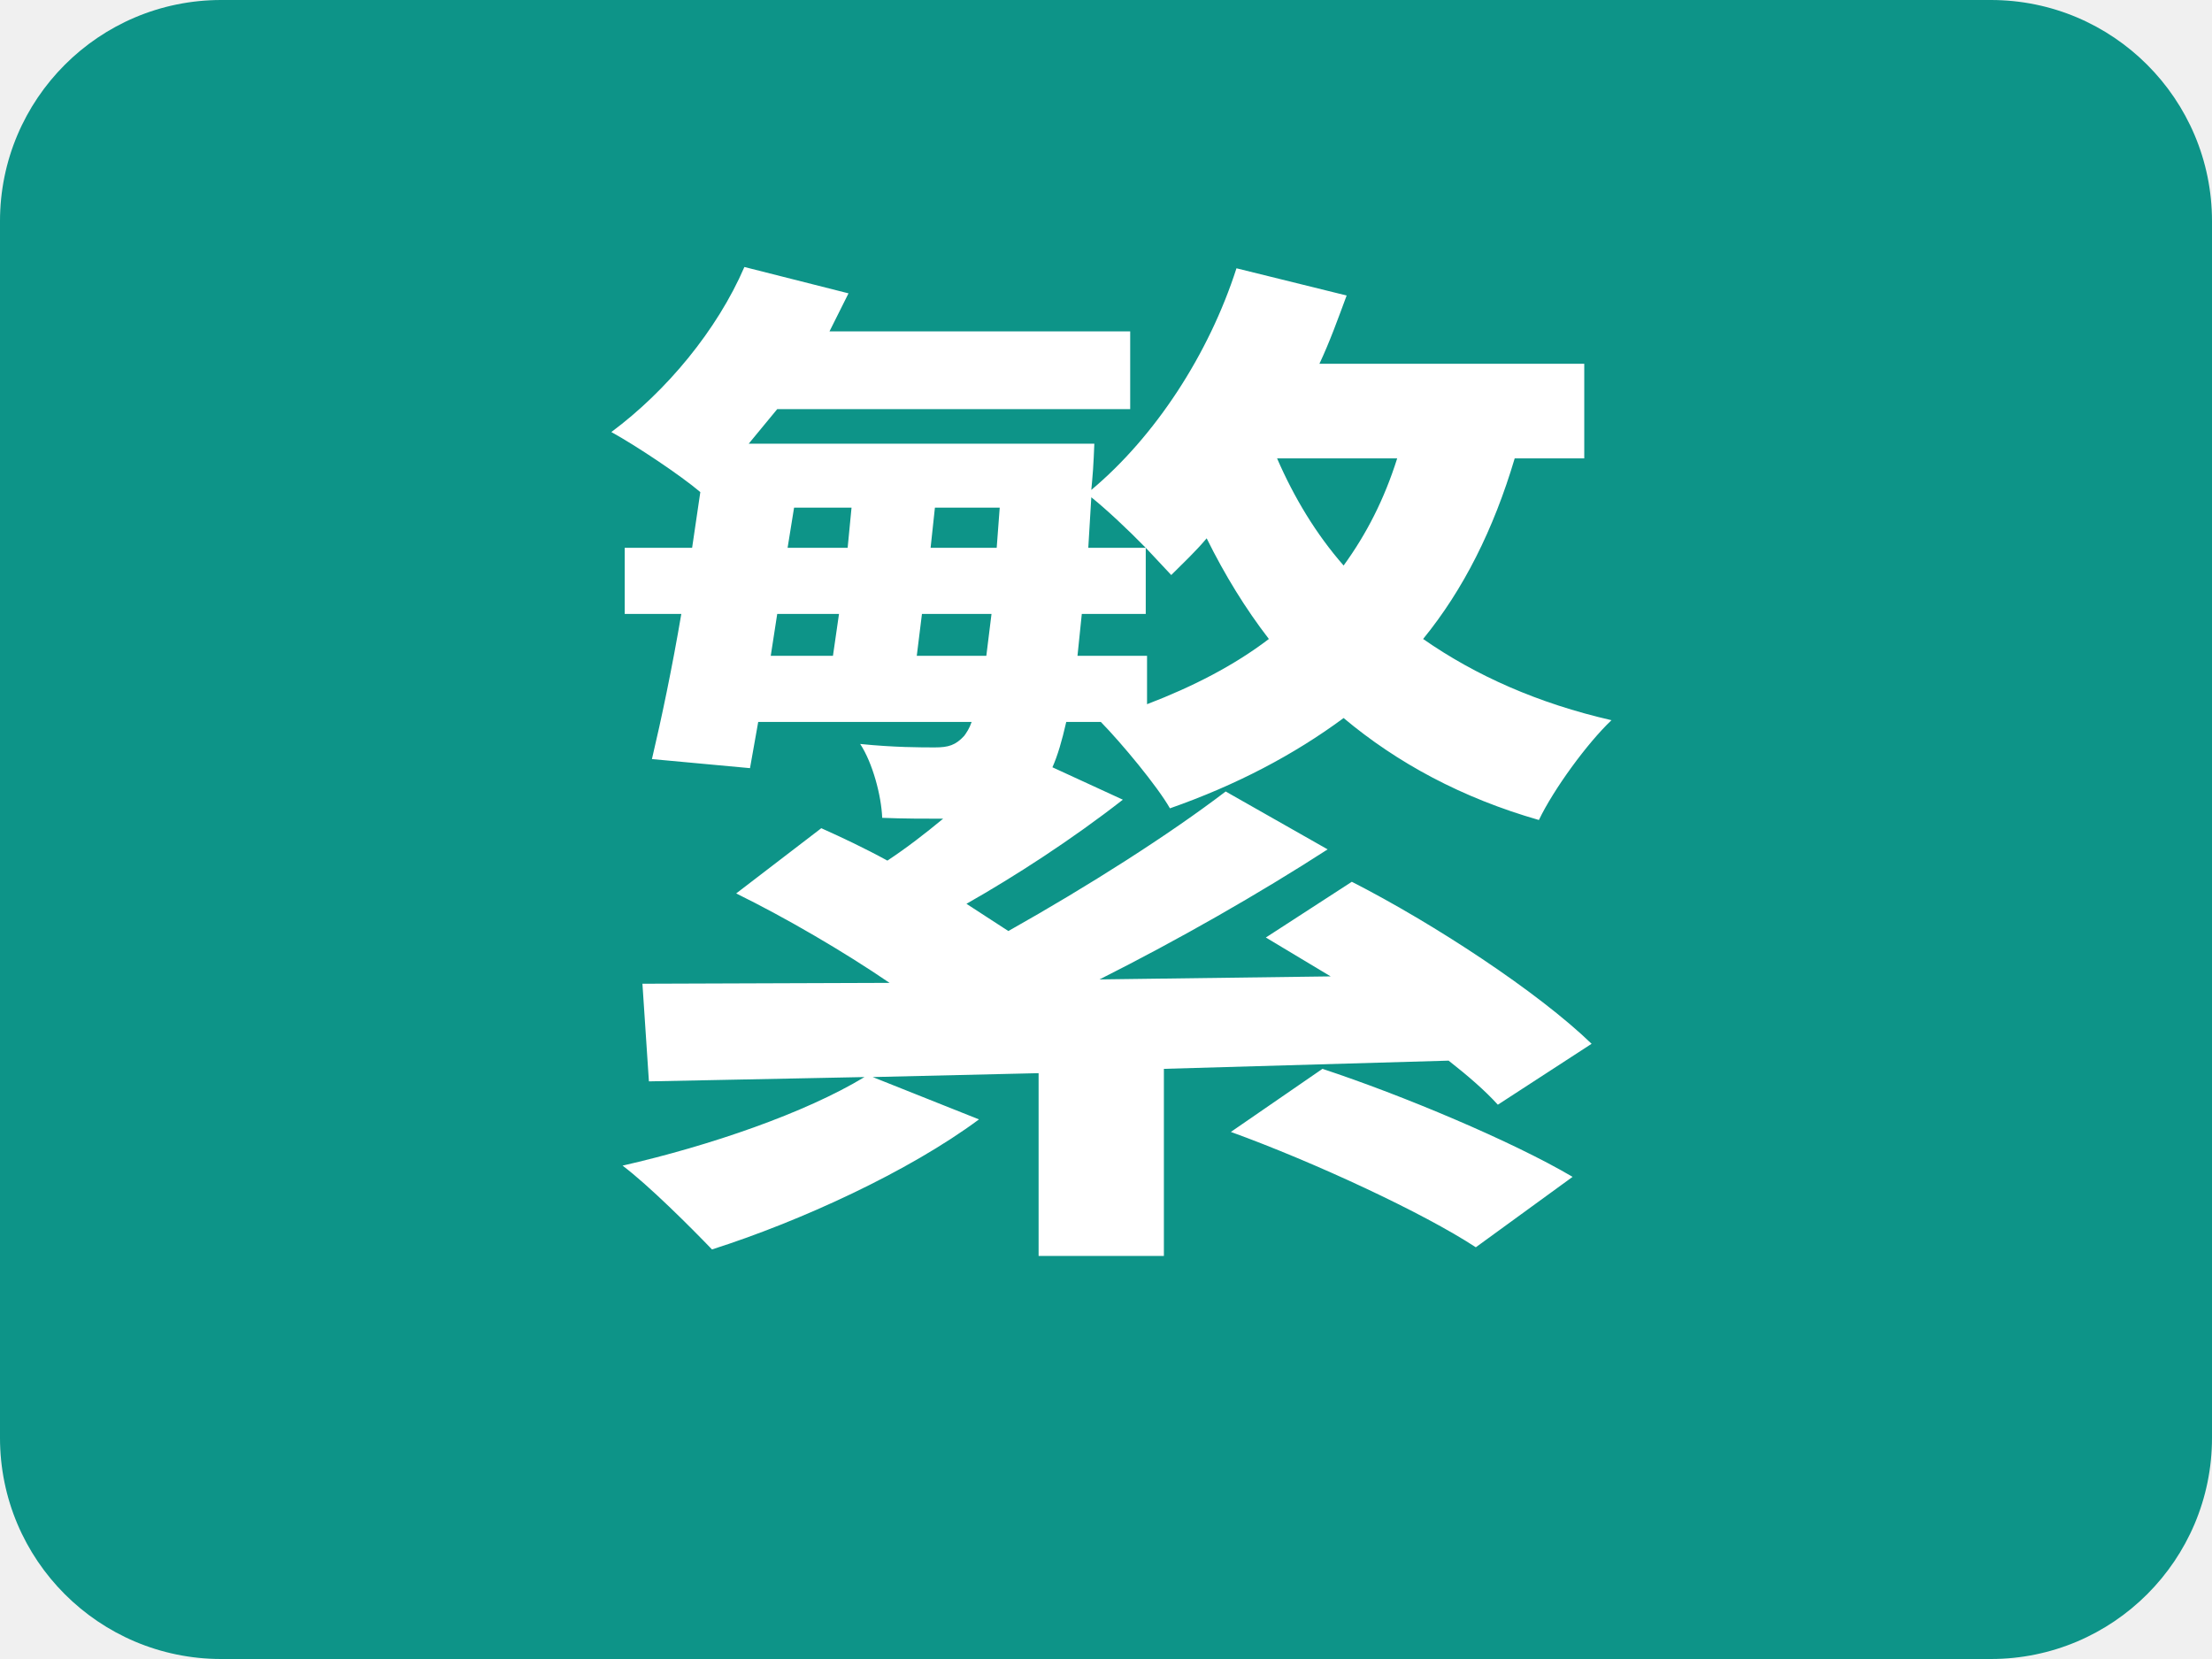
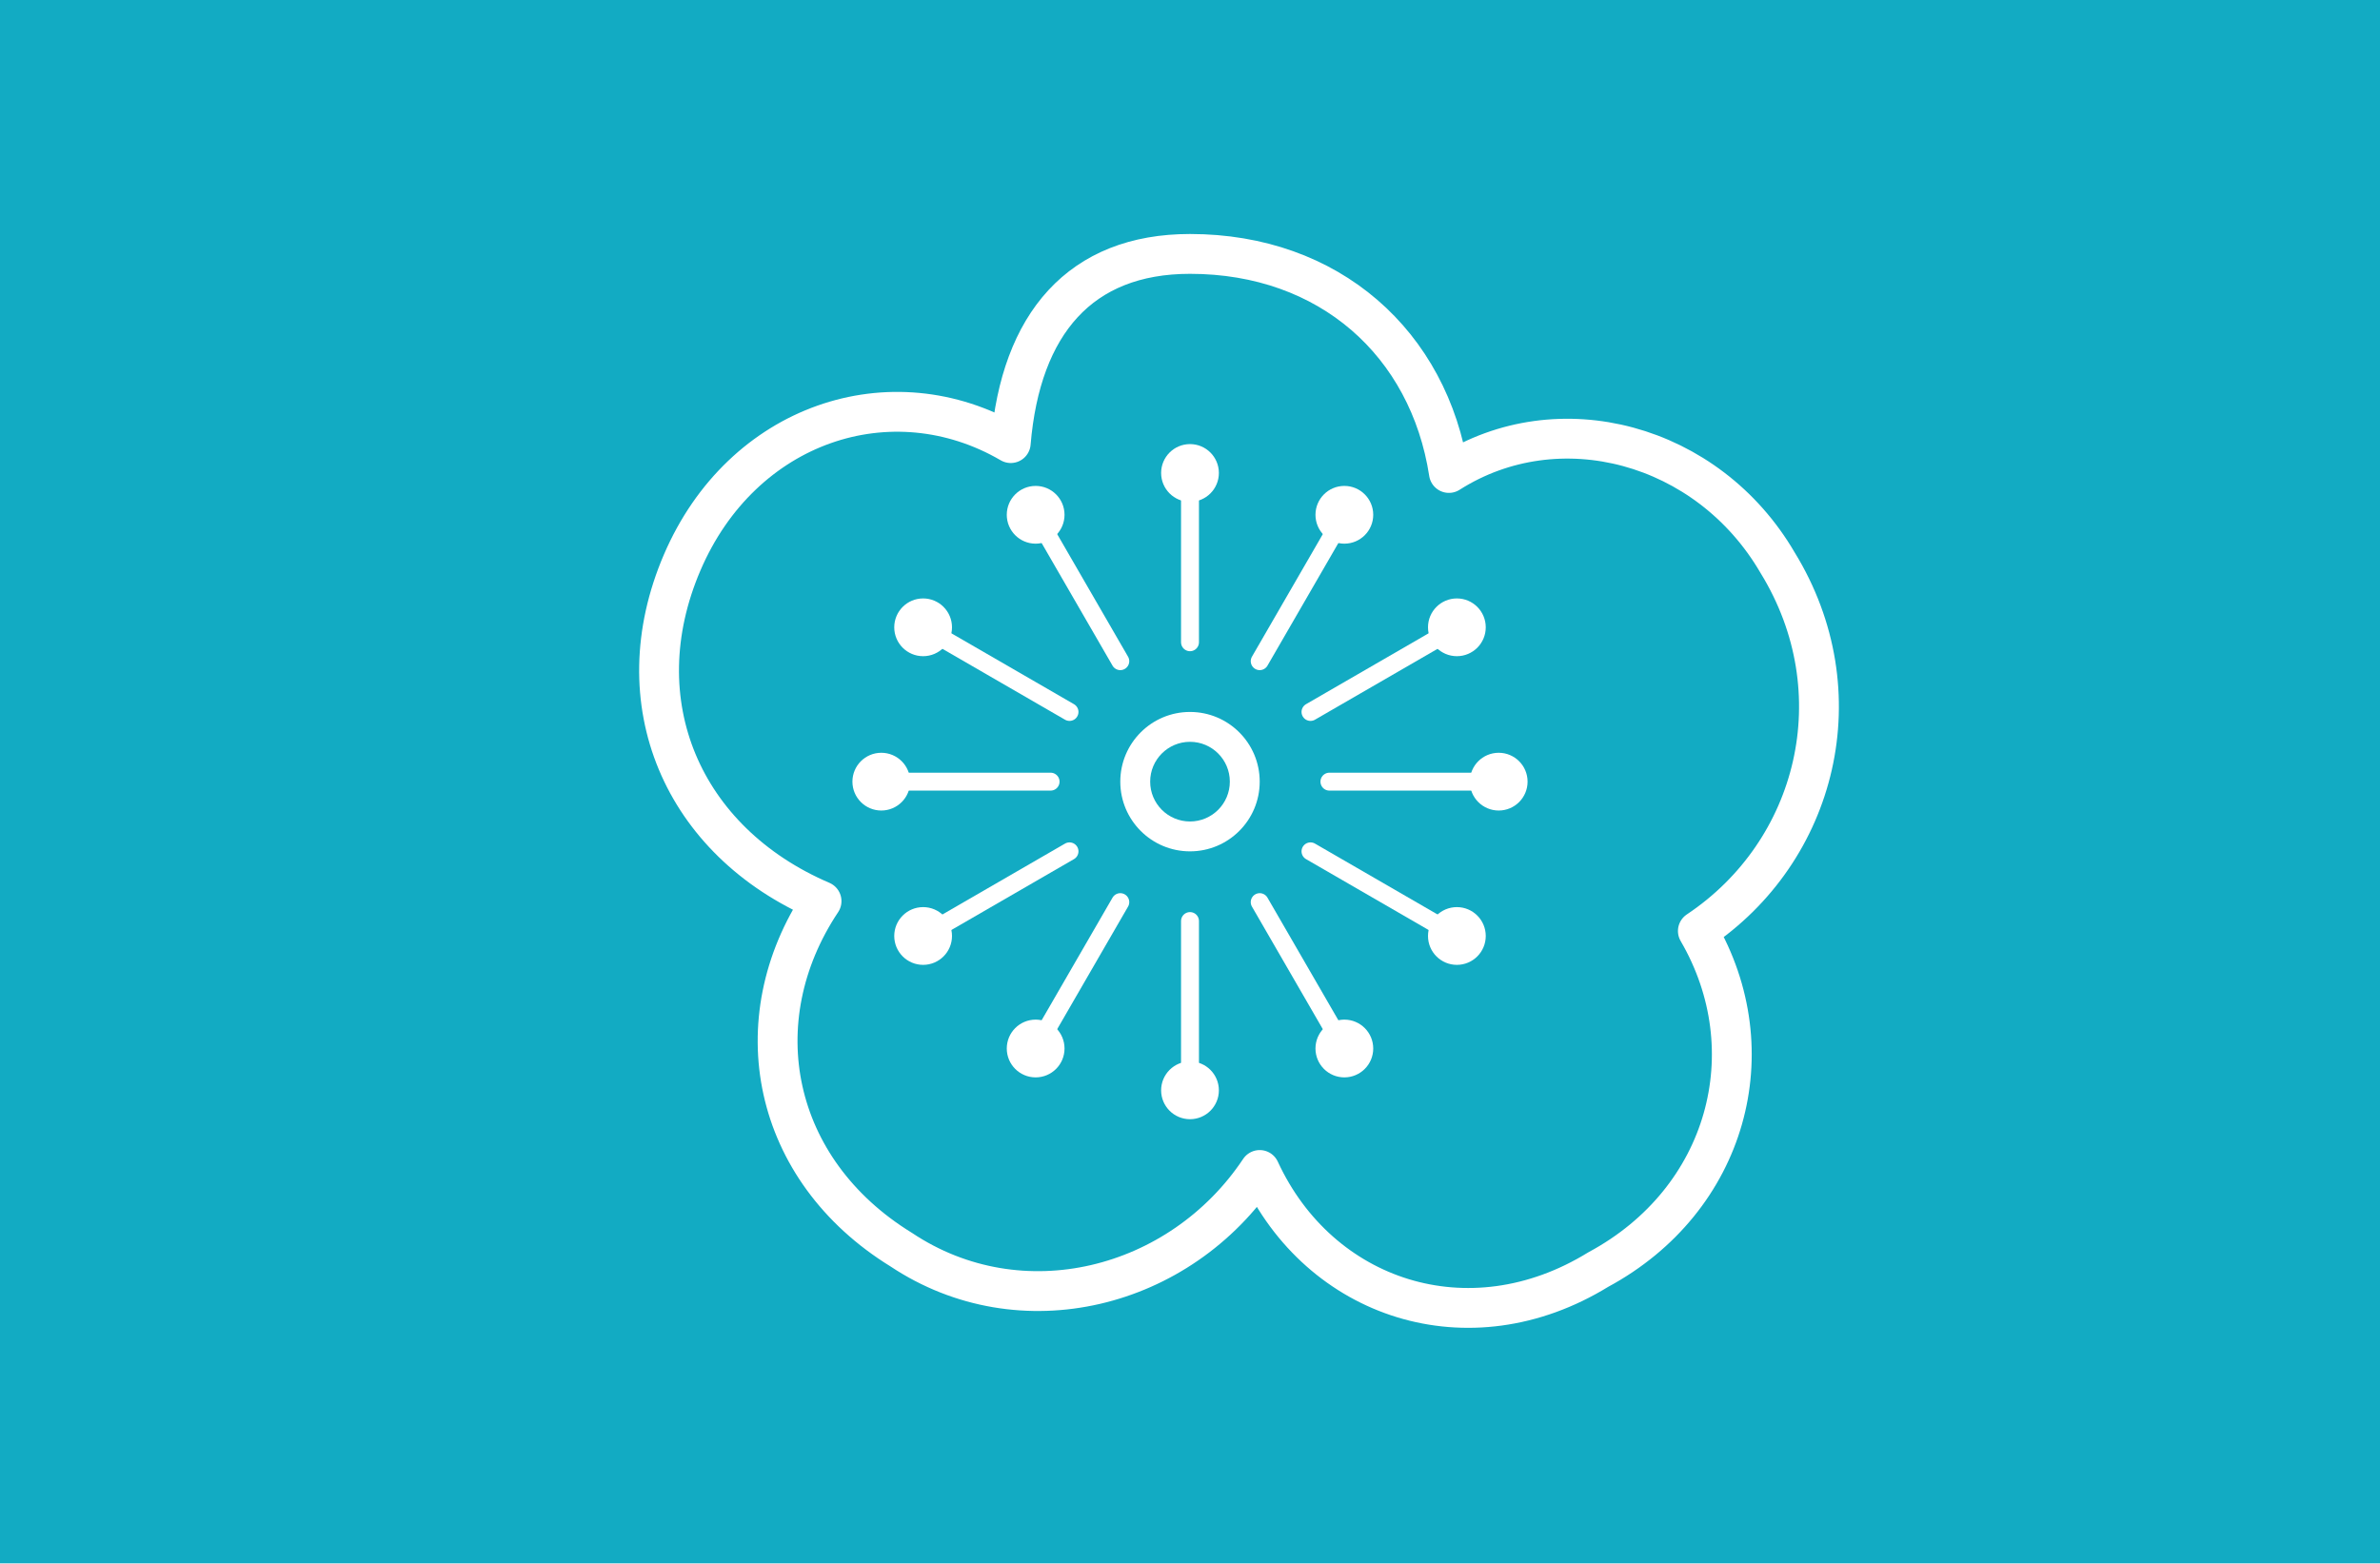
- <svg xmlns="http://www.w3.org/2000/svg" viewBox="0 0 80 60" role="img" aria-label="繁體中文">
-   <rect width="80" height="60" rx="8" fill="#0d9488" />
-   <text x="40" y="42" fill="#fff" font-family="Microsoft JhengHei, PingFang TC, Noto Sans TC, sans-serif" font-size="38" font-weight="700" text-anchor="middle">繁</text>
+ <svg xmlns="http://www.w3.org/2000/svg" viewBox="0 0 239 157" role="img" aria-label="繁体中文">
+   <rect width="239" height="157" fill="#12abc3" />
+   <g transform="translate(119.5 78.5)">
+     <path d="M0-53          C14-53 24-44 26-31          C37-38 52-34 59-22          C67-9 63 7 51 15          C58 27 54 42 41 49          C28 57 13 52 7 39          C-1 51-17 55-29 47          C-42 39-45 24-37 12          C-51 6-57-8-51-22          C-45-36-30-41-18-34          C-17-46-11-53 0-53Z" fill="none" stroke="#fff" stroke-width="4" stroke-linejoin="round" />
+     <circle r="7" fill="#fff" />
+     <circle r="4" fill="#12abc3" />
+     <g fill="#fff" stroke="#fff" stroke-linecap="round" stroke-width="1.8">
+       <path d="M0-31v17" />
+       <path d="M15.5-26.8 7-12.1" />
+       <path d="M26.8-15.5 12.1-7" />
+       <path d="M31 0H14" />
+       <path d="M26.8 15.5 12.1 7" />
+       <path d="M15.5 26.8 7 12.1" />
+       <path d="M0 31V14" />
+       <path d="M-15.5 26.8-7 12.1" />
+       <path d="M-26.8 15.5-12.1 7" />
+       <path d="M-31 0h17" />
+       <path d="M-26.8-15.5-12.1-7" />
+       <path d="M-15.5-26.8-7-12.1" />
+       <circle cx="0" cy="-31" r="2" />
+       <circle cx="15.5" cy="-26.8" r="2" />
+       <circle cx="26.8" cy="-15.5" r="2" />
+       <circle cx="31" cy="0" r="2" />
+       <circle cx="26.8" cy="15.5" r="2" />
+       <circle cx="15.5" cy="26.8" r="2" />
+       <circle cx="0" cy="31" r="2" />
+       <circle cx="-15.5" cy="26.8" r="2" />
+       <circle cx="-26.8" cy="15.5" r="2" />
+       <circle cx="-31" cy="0" r="2" />
+       <circle cx="-26.8" cy="-15.5" r="2" />
+       <circle cx="-15.5" cy="-26.8" r="2" />
+     </g>
+   </g>
</svg>
